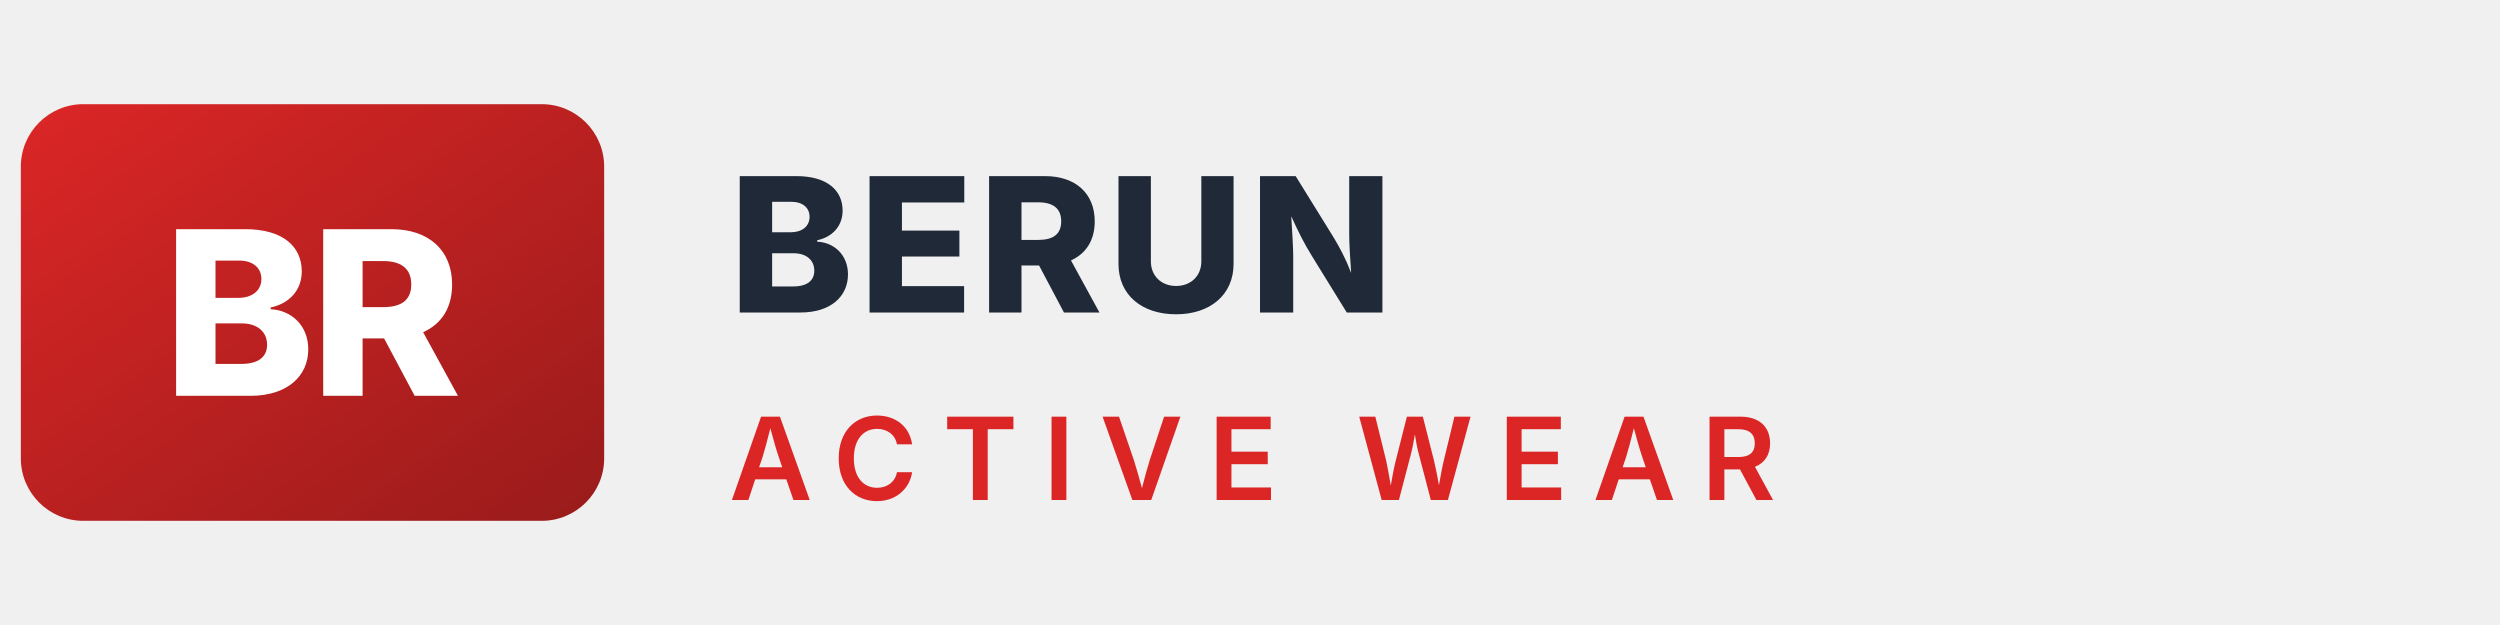
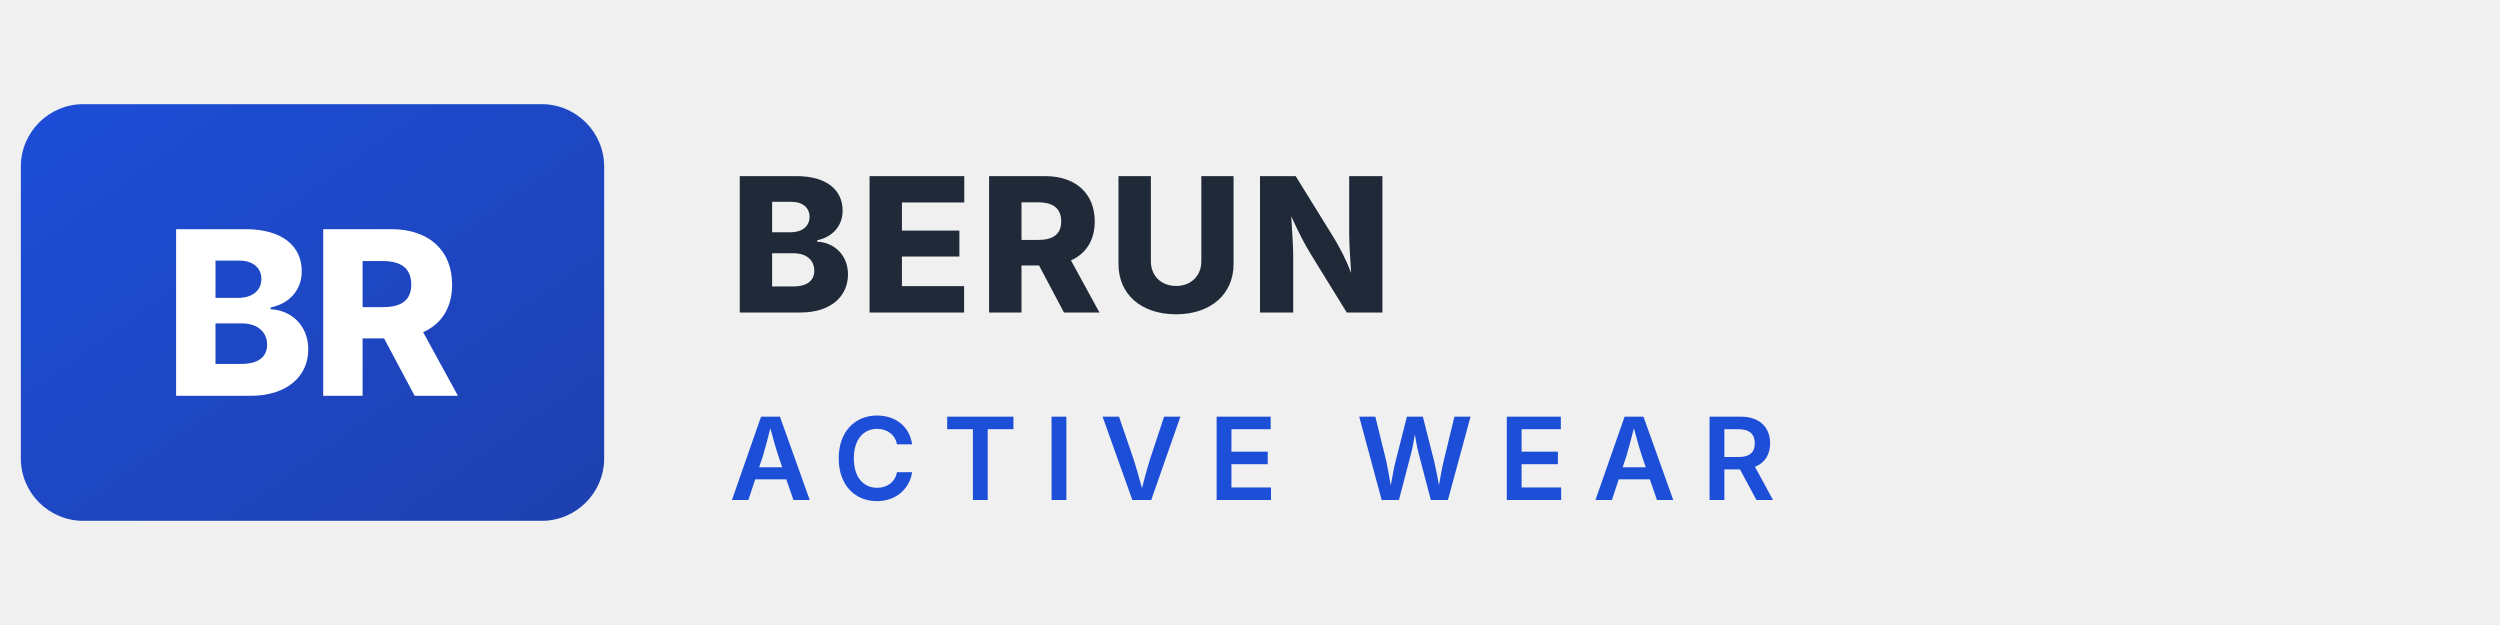
<svg xmlns="http://www.w3.org/2000/svg" viewBox="0 0 240 60" width="240" height="60" role="img" aria-label="Berun Active Wear">
  <defs>
    <linearGradient id="g" x1="0" y1="0" x2="1" y2="1">
-       <stop offset="0%" stop-color="#DC2626" />
-       <stop offset="100%" stop-color="#991B1B" />
+       <stop offset="0%" stop-color="#1D4ED8" />
+       <stop offset="100%" stop-color="#1E40AF" />
    </linearGradient>
  </defs>
  <rect x="2" y="10" width="56" height="40" rx="6" fill="url(#g)" />
  <text x="30" y="38" font-family="'Inter', 'Helvetica Neue', Arial, sans-serif" font-weight="800" font-size="22" fill="#FFFFFF" text-anchor="middle" letter-spacing="-0.5">BR</text>
  <text x="70" y="30" font-family="'Inter', 'Helvetica Neue', Arial, sans-serif" font-weight="800" font-size="18" fill="#1F2937" letter-spacing="0.5">BERUN</text>
-   <text x="70" y="48" font-family="'Inter', 'Helvetica Neue', Arial, sans-serif" font-weight="600" font-size="11" fill="#DC2626" letter-spacing="2.4">ACTIVE WEAR</text>
+   <text x="70" y="48" font-family="'Inter', 'Helvetica Neue', Arial, sans-serif" font-weight="600" font-size="11" fill="#1D4ED8" letter-spacing="2.4">ACTIVE WEAR</text>
</svg>
